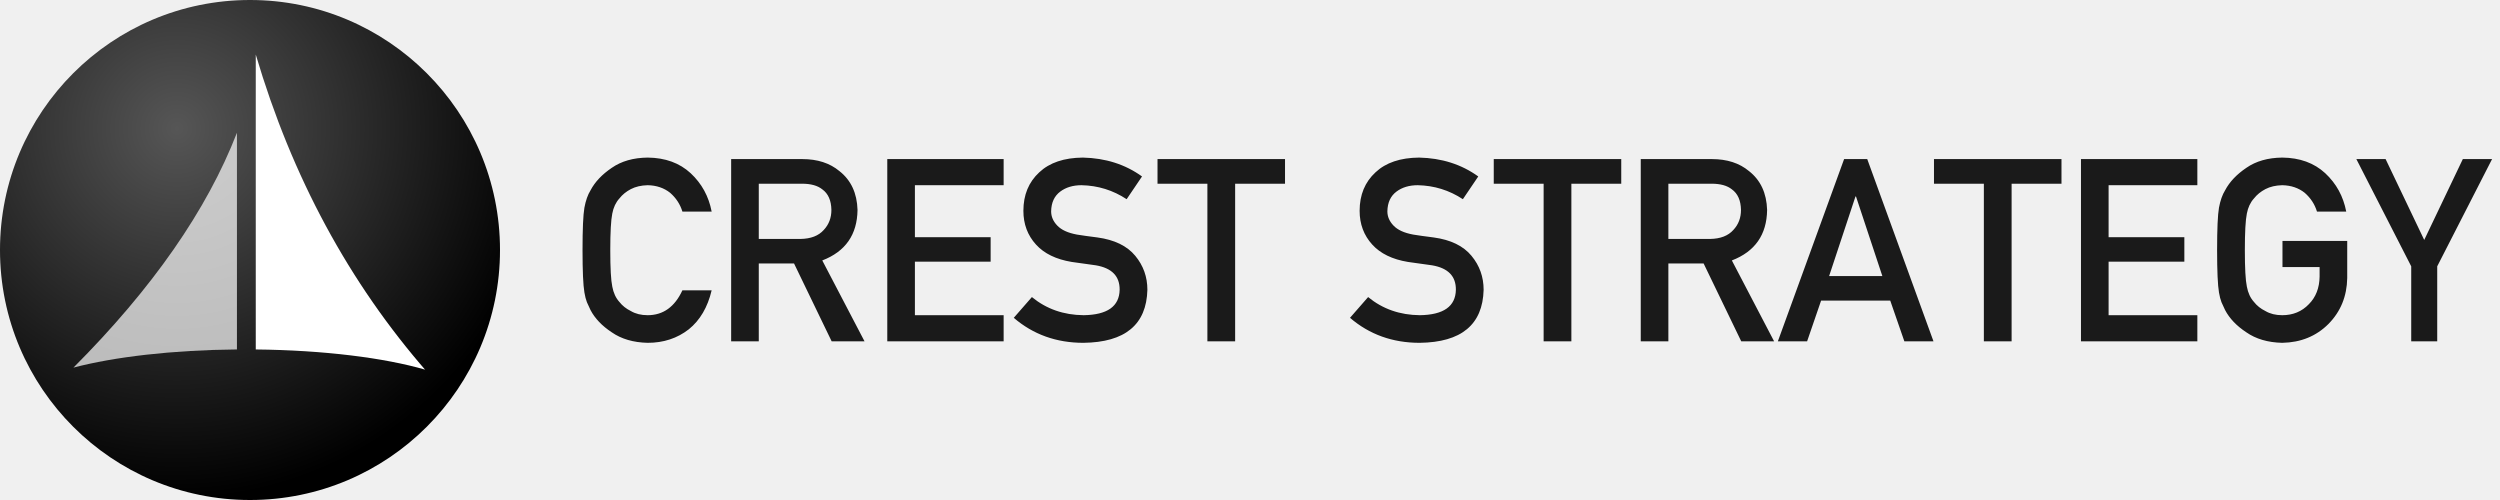
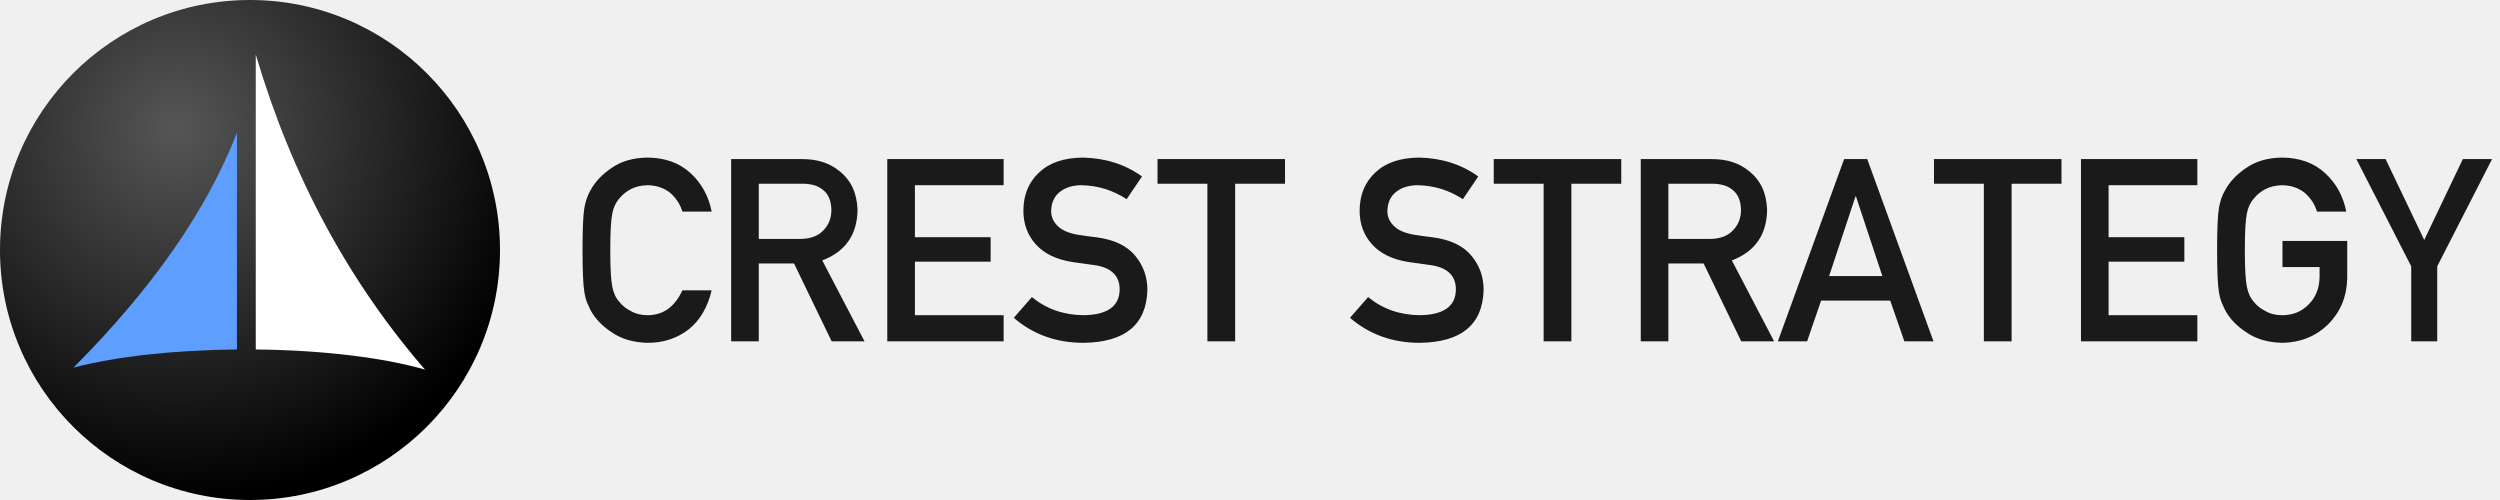
<svg xmlns="http://www.w3.org/2000/svg" width="180px" height="36px" viewBox="0 0 180 36" version="1.1">
  <defs>
    <radialGradient cx="35.43%" cy="25.711%" fx="35.43%" fy="25.711%" r="74.064%" id="radialGradient-1">
      <stop stop-color="#565656" offset="0%" />
      <stop stop-color="#000000" offset="100%" />
    </radialGradient>
  </defs>
  <g id="页面-1" stroke="none" stroke-width="1" fill="none" fill-rule="evenodd">
-     <g id="Strategy" transform="translate(-52, -14)">
-       <g id="编组-3" transform="translate(52, 14)">
-         <path d="M46.631,24.683 C47.771,24.683 48.758,24.359 49.592,23.711 C50.402,23.057 50.951,22.121 51.239,20.903 L51.239,20.903 L49.133,20.903 C48.581,22.097 47.747,22.694 46.631,22.694 C46.163,22.694 45.761,22.595 45.425,22.397 C45.083,22.229 44.807,22.01 44.597,21.74 C44.339,21.458 44.168,21.089 44.084,20.633 C43.988,20.177 43.94,19.304 43.94,18.014 C43.94,16.724 43.988,15.845 44.084,15.377 C44.168,14.933 44.339,14.57 44.597,14.288 C44.807,14.018 45.083,13.793 45.425,13.614 C45.761,13.44 46.163,13.347 46.631,13.335 C47.267,13.347 47.807,13.53 48.251,13.883 C48.677,14.255 48.971,14.705 49.133,15.233 L49.133,15.233 L51.239,15.233 C51.029,14.135 50.525,13.215 49.727,12.471 C48.929,11.733 47.897,11.358 46.631,11.346 C45.599,11.358 44.738,11.604 44.048,12.084 C43.346,12.558 42.836,13.098 42.518,13.703 C42.32,14.021 42.173,14.438 42.077,14.954 C41.987,15.47 41.942,16.49 41.942,18.014 C41.942,19.514 41.987,20.528 42.077,21.056 C42.125,21.338 42.185,21.572 42.257,21.758 C42.335,21.938 42.422,22.127 42.518,22.325 C42.836,22.931 43.346,23.465 44.048,23.927 C44.738,24.407 45.599,24.659 46.631,24.683 Z M54.632,24.575 L54.632,18.968 L57.17,18.968 L59.879,24.575 L62.246,24.575 L59.204,18.752 C60.872,18.11 61.718,16.898 61.742,15.116 C61.706,13.904 61.271,12.972 60.437,12.318 C59.747,11.742 58.856,11.454 57.764,11.454 L57.764,11.454 L52.643,11.454 L52.643,24.575 L54.632,24.575 Z M57.638,17.204 L54.632,17.204 L54.632,13.227 L57.746,13.227 C58.382,13.227 58.868,13.362 59.204,13.632 C59.63,13.937 59.849,14.432 59.861,15.116 C59.861,15.686 59.678,16.166 59.312,16.556 C58.94,16.976 58.382,17.192 57.638,17.204 L57.638,17.204 Z M72.262,24.575 L72.262,22.694 L65.873,22.694 L65.873,18.842 L71.326,18.842 L71.326,17.078 L65.873,17.078 L65.873,13.335 L72.262,13.335 L72.262,11.454 L63.884,11.454 L63.884,24.575 L72.262,24.575 Z M78.004,24.683 C81.01,24.647 82.546,23.375 82.612,20.867 C82.612,19.937 82.321,19.121 81.739,18.419 C81.151,17.705 80.242,17.264 79.012,17.096 C78.388,17.018 77.896,16.949 77.536,16.889 C76.888,16.769 76.417,16.553 76.123,16.241 C75.829,15.935 75.682,15.593 75.682,15.215 C75.694,14.585 75.913,14.111 76.339,13.793 C76.747,13.488 77.257,13.335 77.869,13.335 C79.051,13.359 80.134,13.694 81.118,14.342 L81.118,14.342 L82.225,12.705 C81.019,11.835 79.6,11.382 77.968,11.346 C76.612,11.358 75.565,11.712 74.827,12.408 C74.065,13.11 73.684,14.033 73.684,15.179 C73.684,16.133 73.987,16.943 74.593,17.609 C75.181,18.257 76.039,18.674 77.167,18.86 C77.797,18.95 78.376,19.031 78.904,19.103 C80.056,19.301 80.626,19.889 80.614,20.867 C80.59,22.061 79.726,22.67 78.022,22.694 C76.582,22.682 75.34,22.247 74.296,21.389 L74.296,21.389 L72.991,22.883 C74.389,24.083 76.06,24.683 78.004,24.683 Z M88.93,24.575 L88.93,13.227 L92.521,13.227 L92.521,11.454 L83.341,11.454 L83.341,13.227 L86.932,13.227 L86.932,24.575 L88.93,24.575 Z M102.213,24.683 C105.219,24.647 106.755,23.375 106.821,20.867 C106.821,19.937 106.53,19.121 105.948,18.419 C105.36,17.705 104.451,17.264 103.221,17.096 C102.597,17.018 102.105,16.949 101.745,16.889 C101.097,16.769 100.626,16.553 100.332,16.241 C100.038,15.935 99.891,15.593 99.891,15.215 C99.903,14.585 100.122,14.111 100.548,13.793 C100.956,13.488 101.466,13.335 102.078,13.335 C103.26,13.359 104.343,13.694 105.327,14.342 L105.327,14.342 L106.434,12.705 C105.228,11.835 103.809,11.382 102.177,11.346 C100.821,11.358 99.774,11.712 99.036,12.408 C98.274,13.11 97.893,14.033 97.893,15.179 C97.893,16.133 98.196,16.943 98.802,17.609 C99.39,18.257 100.248,18.674 101.376,18.86 C102.006,18.95 102.585,19.031 103.113,19.103 C104.265,19.301 104.835,19.889 104.823,20.867 C104.799,22.061 103.935,22.67 102.231,22.694 C100.791,22.682 99.549,22.247 98.505,21.389 L98.505,21.389 L97.2,22.883 C98.598,24.083 100.269,24.683 102.213,24.683 Z M113.139,24.575 L113.139,13.227 L116.73,13.227 L116.73,11.454 L107.55,11.454 L107.55,13.227 L111.141,13.227 L111.141,24.575 L113.139,24.575 Z M120.123,24.575 L120.123,18.968 L122.66,18.968 L125.369,24.575 L127.736,24.575 L124.694,18.752 C126.362,18.11 127.208,16.898 127.232,15.116 C127.196,13.904 126.761,12.972 125.927,12.318 C125.237,11.742 124.346,11.454 123.254,11.454 L123.254,11.454 L118.134,11.454 L118.134,24.575 L120.123,24.575 Z M123.128,17.204 L120.123,17.204 L120.123,13.227 L123.236,13.227 C123.872,13.227 124.358,13.362 124.694,13.632 C125.12,13.937 125.339,14.432 125.351,15.116 C125.351,15.686 125.168,16.166 124.802,16.556 C124.43,16.976 123.872,17.192 123.128,17.204 L123.128,17.204 Z M130.112,24.575 L131.12,21.641 L136.097,21.641 L137.114,24.575 L139.211,24.575 L134.441,11.454 L132.776,11.454 L128.006,24.575 L130.112,24.575 Z M135.53,19.877 L131.696,19.877 L133.595,14.144 L133.631,14.144 L135.53,19.877 Z M144.836,24.575 L144.836,13.227 L148.427,13.227 L148.427,11.454 L139.247,11.454 L139.247,13.227 L142.838,13.227 L142.838,24.575 L144.836,24.575 Z M158.209,24.575 L158.209,22.694 L151.819,22.694 L151.819,18.842 L157.273,18.842 L157.273,17.078 L151.819,17.078 L151.819,13.335 L158.209,13.335 L158.209,11.454 L149.83,11.454 L149.83,24.575 L158.209,24.575 Z M164.32,24.683 C165.658,24.659 166.768,24.206 167.65,23.324 C168.526,22.436 168.976,21.335 169,20.021 L169,20.021 L169,17.348 L164.338,17.348 L164.338,19.229 L167.011,19.229 L167.011,19.913 C166.999,20.735 166.741,21.398 166.237,21.902 C165.733,22.43 165.094,22.694 164.32,22.694 C163.852,22.694 163.45,22.595 163.114,22.397 C162.772,22.229 162.496,22.01 162.286,21.74 C162.028,21.458 161.857,21.089 161.773,20.633 C161.677,20.177 161.629,19.304 161.629,18.014 C161.629,16.724 161.677,15.845 161.773,15.377 C161.857,14.933 162.028,14.57 162.286,14.288 C162.496,14.018 162.772,13.793 163.114,13.614 C163.45,13.44 163.852,13.347 164.32,13.335 C164.956,13.347 165.496,13.53 165.94,13.883 C166.366,14.255 166.66,14.705 166.822,15.233 L166.822,15.233 L168.928,15.233 C168.718,14.135 168.214,13.215 167.416,12.471 C166.618,11.733 165.586,11.358 164.32,11.346 C163.288,11.358 162.427,11.604 161.737,12.084 C161.035,12.558 160.525,13.098 160.207,13.703 C160.009,14.021 159.862,14.438 159.766,14.954 C159.676,15.47 159.631,16.49 159.631,18.014 C159.631,19.514 159.676,20.528 159.766,21.056 C159.814,21.338 159.874,21.572 159.946,21.758 C160.024,21.938 160.111,22.127 160.207,22.325 C160.525,22.931 161.035,23.465 161.737,23.927 C162.427,24.407 163.288,24.659 164.32,24.683 Z M175.48,24.575 L175.48,19.175 L179.43,11.454 L177.324,11.454 L174.544,17.276 L171.763,11.454 L169.657,11.454 L173.608,19.175 L173.608,24.575 L175.48,24.575 Z" id="CRESTSTRATEGY" fill="#1A1A1A" fill-rule="nonzero" />
-         <g id="编组-2">
-           <circle id="椭圆形" fill="url(#radialGradient-1)" cx="18" cy="18" r="18" />
-           <g id="编组-4" transform="translate(5.142857, 3.857143)" fill="#FFFFFF">
-             <g id="编组-3">
-               <path d="M11.917,5.701 L11.917,21.303 C7.248,21.344 3.069,21.841 0.145,22.611 C5.835,16.905 9.758,11.268 11.917,5.701 L11.917,5.701 Z" id="形状结合" opacity="0.704" />
-               <path d="M13.272,0.07 C15.872,8.875 19.992,16.503 25.632,22.955 L25.463,22.757 C22.548,21.91 18.186,21.355 13.272,21.304 Z" id="形状结合" />
+     <g id="首页" transform="translate(-52, -14)">
+       <g id="topbar">
+         <g id="编组-3" transform="translate(52, 14)">
+           <path d="M46.631,24.683 C47.771,24.683 48.758,24.359 49.592,23.711 C50.402,23.057 50.951,22.121 51.239,20.903 L51.239,20.903 L49.133,20.903 C48.581,22.097 47.747,22.694 46.631,22.694 C46.163,22.694 45.761,22.595 45.425,22.397 C45.083,22.229 44.807,22.01 44.597,21.74 C44.339,21.458 44.168,21.089 44.084,20.633 C43.988,20.177 43.94,19.304 43.94,18.014 C43.94,16.724 43.988,15.845 44.084,15.377 C44.168,14.933 44.339,14.57 44.597,14.288 C44.807,14.018 45.083,13.793 45.425,13.614 C45.761,13.44 46.163,13.347 46.631,13.335 C47.267,13.347 47.807,13.53 48.251,13.883 C48.677,14.255 48.971,14.705 49.133,15.233 L49.133,15.233 L51.239,15.233 C51.029,14.135 50.525,13.215 49.727,12.471 C48.929,11.733 47.897,11.358 46.631,11.346 C45.599,11.358 44.738,11.604 44.048,12.084 C43.346,12.558 42.836,13.098 42.518,13.703 C42.32,14.021 42.173,14.438 42.077,14.954 C41.987,15.47 41.942,16.49 41.942,18.014 C41.942,19.514 41.987,20.528 42.077,21.056 C42.125,21.338 42.185,21.572 42.257,21.758 C42.335,21.938 42.422,22.127 42.518,22.325 C42.836,22.931 43.346,23.465 44.048,23.927 C44.738,24.407 45.599,24.659 46.631,24.683 Z M54.632,24.575 L54.632,18.968 L57.17,18.968 L59.879,24.575 L62.246,24.575 L59.204,18.752 C60.872,18.11 61.718,16.898 61.742,15.116 C61.706,13.904 61.271,12.972 60.437,12.318 C59.747,11.742 58.856,11.454 57.764,11.454 L57.764,11.454 L52.643,11.454 L52.643,24.575 L54.632,24.575 Z M57.638,17.204 L54.632,17.204 L54.632,13.227 L57.746,13.227 C58.382,13.227 58.868,13.362 59.204,13.632 C59.63,13.937 59.849,14.432 59.861,15.116 C59.861,15.686 59.678,16.166 59.312,16.556 C58.94,16.976 58.382,17.192 57.638,17.204 L57.638,17.204 Z M72.262,24.575 L72.262,22.694 L65.873,22.694 L65.873,18.842 L71.326,18.842 L71.326,17.078 L65.873,17.078 L65.873,13.335 L72.262,13.335 L72.262,11.454 L63.884,11.454 L63.884,24.575 L72.262,24.575 Z M78.004,24.683 C81.01,24.647 82.546,23.375 82.612,20.867 C82.612,19.937 82.321,19.121 81.739,18.419 C81.151,17.705 80.242,17.264 79.012,17.096 C78.388,17.018 77.896,16.949 77.536,16.889 C76.888,16.769 76.417,16.553 76.123,16.241 C75.829,15.935 75.682,15.593 75.682,15.215 C75.694,14.585 75.913,14.111 76.339,13.793 C76.747,13.488 77.257,13.335 77.869,13.335 C79.051,13.359 80.134,13.694 81.118,14.342 L81.118,14.342 L82.225,12.705 C81.019,11.835 79.6,11.382 77.968,11.346 C76.612,11.358 75.565,11.712 74.827,12.408 C74.065,13.11 73.684,14.033 73.684,15.179 C73.684,16.133 73.987,16.943 74.593,17.609 C75.181,18.257 76.039,18.674 77.167,18.86 C77.797,18.95 78.376,19.031 78.904,19.103 C80.056,19.301 80.626,19.889 80.614,20.867 C80.59,22.061 79.726,22.67 78.022,22.694 C76.582,22.682 75.34,22.247 74.296,21.389 L74.296,21.389 L72.991,22.883 C74.389,24.083 76.06,24.683 78.004,24.683 Z M88.93,24.575 L88.93,13.227 L92.521,13.227 L92.521,11.454 L83.341,11.454 L83.341,13.227 L86.932,13.227 L86.932,24.575 L88.93,24.575 Z M102.213,24.683 C105.219,24.647 106.755,23.375 106.821,20.867 C106.821,19.937 106.53,19.121 105.948,18.419 C105.36,17.705 104.451,17.264 103.221,17.096 C102.597,17.018 102.105,16.949 101.745,16.889 C101.097,16.769 100.626,16.553 100.332,16.241 C100.038,15.935 99.891,15.593 99.891,15.215 C99.903,14.585 100.122,14.111 100.548,13.793 C100.956,13.488 101.466,13.335 102.078,13.335 C103.26,13.359 104.343,13.694 105.327,14.342 L105.327,14.342 L106.434,12.705 C105.228,11.835 103.809,11.382 102.177,11.346 C100.821,11.358 99.774,11.712 99.036,12.408 C98.274,13.11 97.893,14.033 97.893,15.179 C97.893,16.133 98.196,16.943 98.802,17.609 C99.39,18.257 100.248,18.674 101.376,18.86 C102.006,18.95 102.585,19.031 103.113,19.103 C104.265,19.301 104.835,19.889 104.823,20.867 C104.799,22.061 103.935,22.67 102.231,22.694 C100.791,22.682 99.549,22.247 98.505,21.389 L98.505,21.389 L97.2,22.883 C98.598,24.083 100.269,24.683 102.213,24.683 Z M113.139,24.575 L113.139,13.227 L116.73,13.227 L116.73,11.454 L107.55,11.454 L107.55,13.227 L111.141,13.227 L111.141,24.575 L113.139,24.575 Z M120.123,24.575 L120.123,18.968 L122.66,18.968 L125.369,24.575 L127.736,24.575 L124.694,18.752 C126.362,18.11 127.208,16.898 127.232,15.116 C127.196,13.904 126.761,12.972 125.927,12.318 C125.237,11.742 124.346,11.454 123.254,11.454 L123.254,11.454 L118.134,11.454 L118.134,24.575 L120.123,24.575 Z M123.128,17.204 L120.123,17.204 L120.123,13.227 L123.236,13.227 C123.872,13.227 124.358,13.362 124.694,13.632 C125.12,13.937 125.339,14.432 125.351,15.116 C125.351,15.686 125.168,16.166 124.802,16.556 C124.43,16.976 123.872,17.192 123.128,17.204 L123.128,17.204 Z M130.112,24.575 L131.12,21.641 L136.097,21.641 L137.114,24.575 L139.211,24.575 L134.441,11.454 L132.776,11.454 L128.006,24.575 L130.112,24.575 Z M135.53,19.877 L131.696,19.877 L133.595,14.144 L133.631,14.144 L135.53,19.877 Z M144.836,24.575 L144.836,13.227 L148.427,13.227 L148.427,11.454 L139.247,11.454 L139.247,13.227 L142.838,13.227 L142.838,24.575 L144.836,24.575 Z M158.209,24.575 L158.209,22.694 L151.819,22.694 L151.819,18.842 L157.273,18.842 L157.273,17.078 L151.819,17.078 L151.819,13.335 L158.209,13.335 L158.209,11.454 L149.83,11.454 L149.83,24.575 L158.209,24.575 Z M164.32,24.683 C165.658,24.659 166.768,24.206 167.65,23.324 C168.526,22.436 168.976,21.335 169,20.021 L169,20.021 L169,17.348 L164.338,17.348 L164.338,19.229 L167.011,19.229 L167.011,19.913 C166.999,20.735 166.741,21.398 166.237,21.902 C165.733,22.43 165.094,22.694 164.32,22.694 C163.852,22.694 163.45,22.595 163.114,22.397 C162.772,22.229 162.496,22.01 162.286,21.74 C162.028,21.458 161.857,21.089 161.773,20.633 C161.677,20.177 161.629,19.304 161.629,18.014 C161.629,16.724 161.677,15.845 161.773,15.377 C161.857,14.933 162.028,14.57 162.286,14.288 C162.496,14.018 162.772,13.793 163.114,13.614 C163.45,13.44 163.852,13.347 164.32,13.335 C164.956,13.347 165.496,13.53 165.94,13.883 C166.366,14.255 166.66,14.705 166.822,15.233 L166.822,15.233 L168.928,15.233 C168.718,14.135 168.214,13.215 167.416,12.471 C166.618,11.733 165.586,11.358 164.32,11.346 C163.288,11.358 162.427,11.604 161.737,12.084 C161.035,12.558 160.525,13.098 160.207,13.703 C160.009,14.021 159.862,14.438 159.766,14.954 C159.676,15.47 159.631,16.49 159.631,18.014 C159.631,19.514 159.676,20.528 159.766,21.056 C159.814,21.338 159.874,21.572 159.946,21.758 C160.024,21.938 160.111,22.127 160.207,22.325 C160.525,22.931 161.035,23.465 161.737,23.927 C162.427,24.407 163.288,24.659 164.32,24.683 Z M175.48,24.575 L175.48,19.175 L179.43,11.454 L177.324,11.454 L174.544,17.276 L171.763,11.454 L169.657,11.454 L173.608,19.175 L173.608,24.575 L175.48,24.575 Z" id="CRESTSTRATEGY" fill="#1A1A1A" fill-rule="nonzero" />
+           <g id="编组-2">
+             <circle id="椭圆形" fill="url(#radialGradient-1)" cx="18" cy="18" r="18" />
+             <g id="编组-4" transform="translate(5.142857, 3.857143)">
+               <g id="编组-3">
+                 <path d="M11.917,5.701 L11.917,21.303 C7.248,21.344 3.069,21.841 0.145,22.611 C5.835,16.905 9.758,11.268 11.917,5.701 L11.917,5.701 Z" id="形状结合" fill="#5E9EFF" />
+                 <path d="M13.272,0.07 C15.872,8.875 19.992,16.503 25.632,22.955 L25.463,22.757 C22.548,21.91 18.186,21.355 13.272,21.304 Z" id="形状结合" fill="#FFFFFF" />
+               </g>
            </g>
          </g>
        </g>
      </g>
    </g>
  </g>
</svg>
